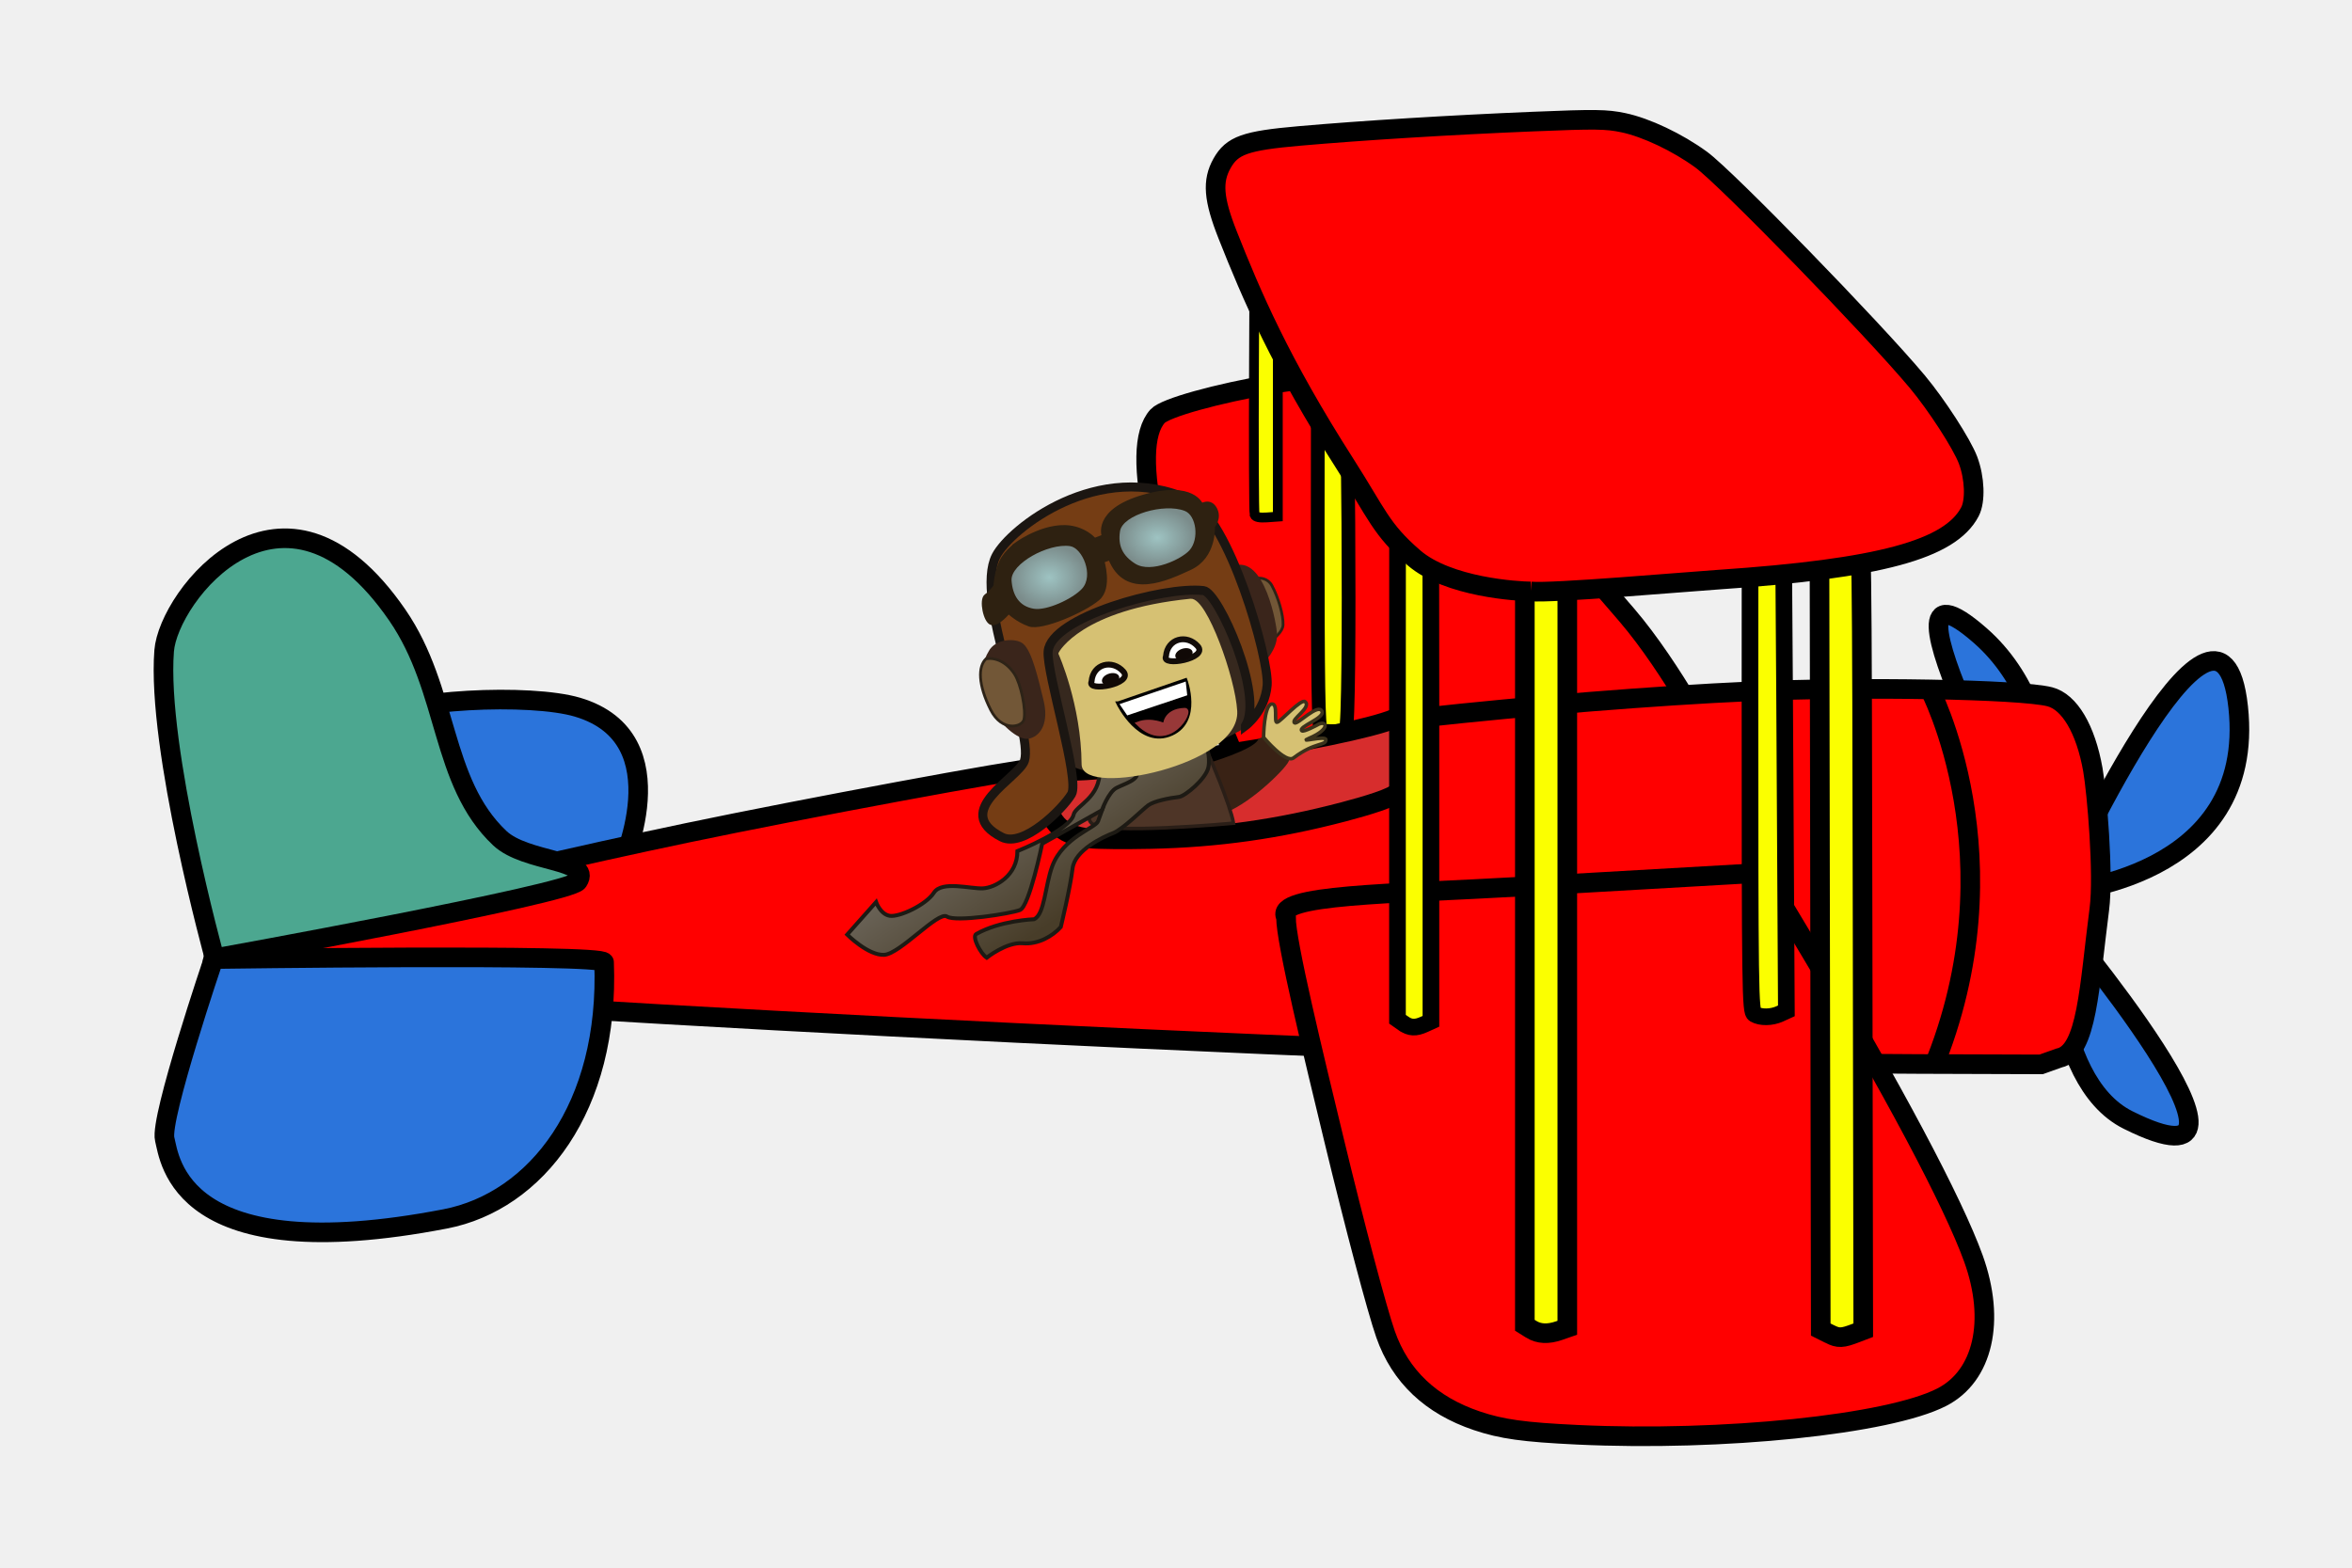
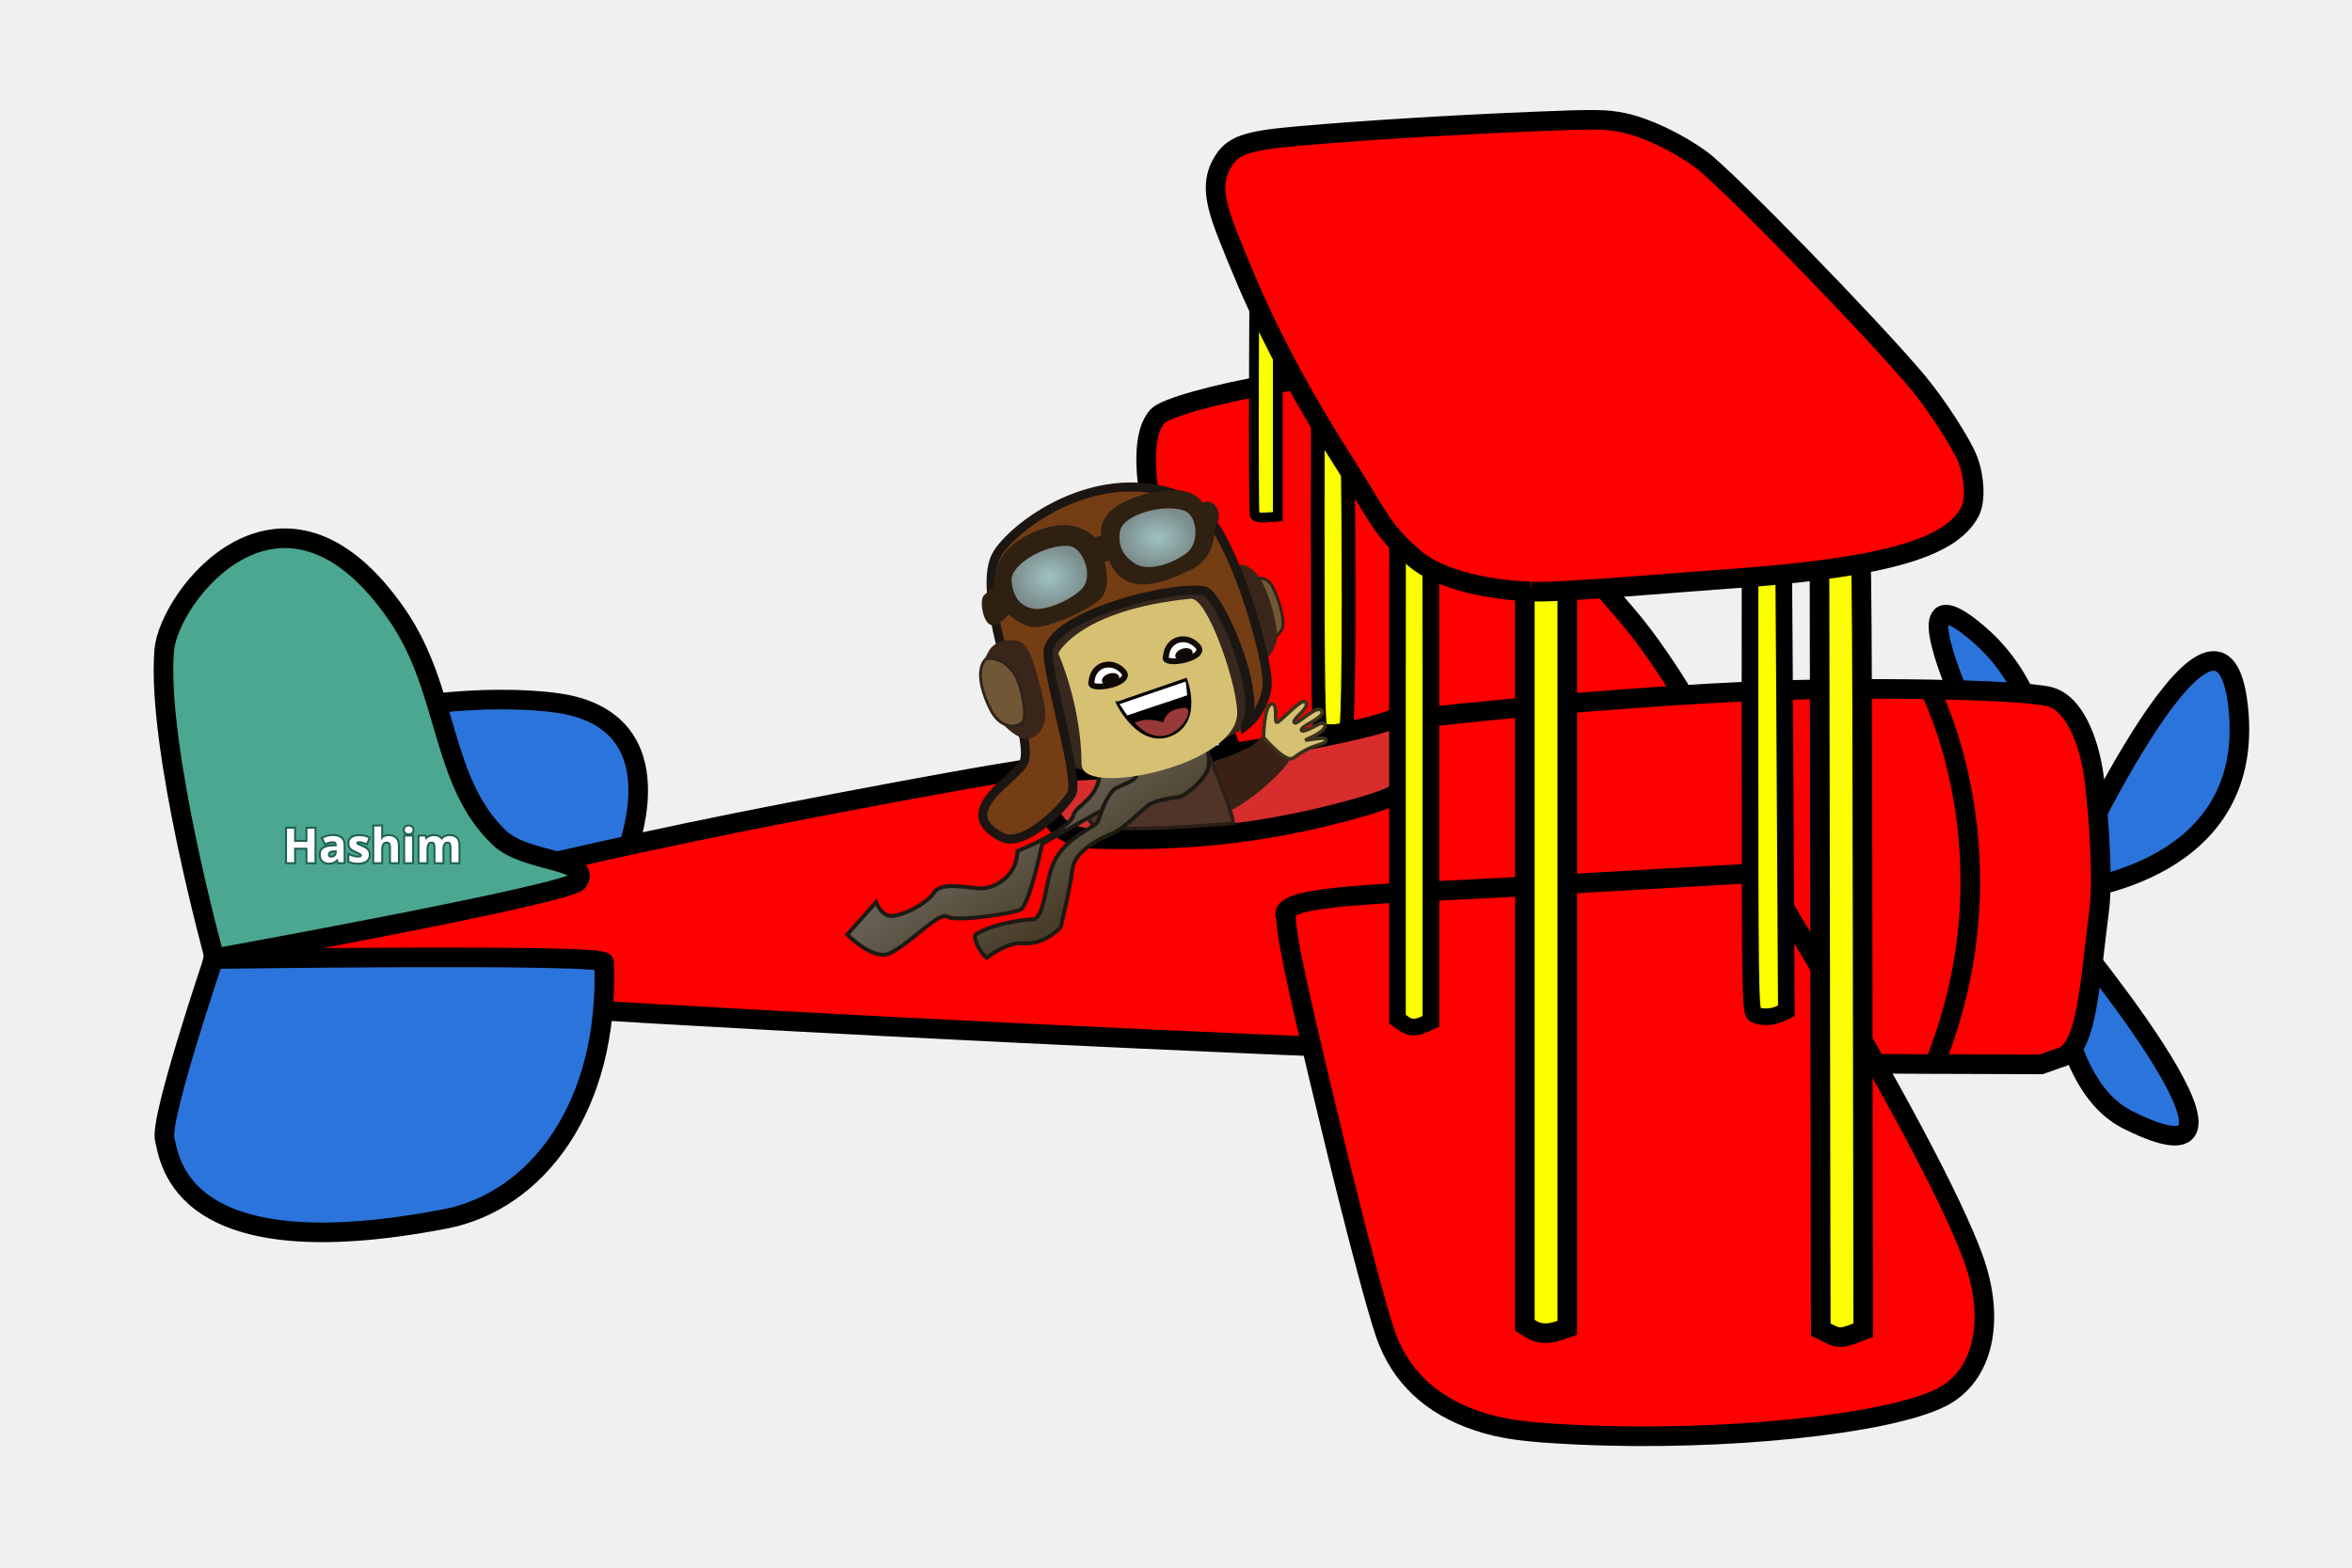
<svg xmlns="http://www.w3.org/2000/svg" xmlns:xlink="http://www.w3.org/1999/xlink" width="600" height="400" id="svg2" version="1.1">
  <defs id="defs4">
    <linearGradient id="linearGradient19875">
      <stop style="stop-color:#9ec3c2;stop-opacity:1;" offset="0" id="stop19877" />
      <stop style="stop-color:#7b8c8b;stop-opacity:1" offset="1" id="stop19879" />
    </linearGradient>
    <linearGradient id="linearGradient19835">
      <stop style="stop-color:#696256;stop-opacity:1;" offset="0" id="stop19837" />
      <stop style="stop-color:#483d29;stop-opacity:1" offset="1" id="stop19839" />
    </linearGradient>
    <linearGradient xlink:href="#linearGradient19835" id="linearGradient19841" x1="252.984" y1="210.787" x2="269.278" y2="234.779" gradientUnits="userSpaceOnUse" />
    <radialGradient xlink:href="#linearGradient19875" id="radialGradient19865" cx="295.273" cy="137.199" fx="295.273" fy="137.199" r="9.693" gradientTransform="matrix(1,0,0,0.7732259,0,31.11319)" gradientUnits="userSpaceOnUse" />
    <radialGradient xlink:href="#linearGradient19875" id="radialGradient19867" cx="267.685" cy="147.325" fx="267.685" fy="147.325" r="9.645" gradientTransform="matrix(1,0,0,0.8357107,0,24.20395)" gradientUnits="userSpaceOnUse" />
  </defs>
  <g id="layer2" style="display:inline">
    <path style="fill:#2b74db;fill-opacity:1;stroke:#000000;stroke-width:5;stroke-linecap:butt;stroke-linejoin:miter;stroke-miterlimit:4;stroke-dasharray:none;stroke-opacity:1" d="m 525.014,227.645 c 0,0 50.729,-3.055 45.948,-47.261 -4.689,-43.355 -45.948,47.261 -45.948,47.261 z" id="path3953" />
    <path id="path3955" d="m 523.901,233.193 c 0,0 -1.698,42.265 18.969,52.579 43.719,21.82 -18.969,-52.579 -18.969,-52.579 z" style="fill:#2b74db;fill-opacity:1;stroke:#000000;stroke-width:5;stroke-linecap:butt;stroke-linejoin:miter;stroke-miterlimit:4;stroke-dasharray:none;stroke-opacity:1" />
    <path id="path3961" d="m 522.209,223.172 c 0,0 6.961,-39.98 -17.059,-61.017 -31.532,-27.616 17.059,61.017 17.059,61.017 z" style="fill:#2b74db;fill-opacity:1;stroke:#000000;stroke-width:5;stroke-linecap:butt;stroke-linejoin:miter;stroke-miterlimit:4;stroke-dasharray:none;stroke-opacity:1" />
    <path style="fill:#2b74db;fill-opacity:1;stroke:#000000;stroke-width:5;stroke-linecap:butt;stroke-linejoin:miter;stroke-miterlimit:4;stroke-dasharray:none;stroke-opacity:1" d="m 519.816,228.946 c 0,0 -14.427,-15.448 -20.529,15.893 -8.011,41.143 20.529,-15.893 20.529,-15.893 z" id="path3963" />
  </g>
  <g id="layer3" style="display:inline">
    <path style="fill:#ff0000;fill-opacity:1;stroke:#000000;stroke-width:5;stroke-linejoin:miter;stroke-miterlimit:4;stroke-dasharray:none;stroke-opacity:1" d="m 315.103,193.536 c -20.317,-48.436 -27.266,-79.097 -19.797,-87.349 1.91,-2.111 14.947,-5.747 29.741,-8.295 11.791,-2.031 29.373,-2.865 33.272,-1.578 4.578,1.511 21.399,19.5 56.66,60.595 11.71,13.648 23.112,35.465 22.931,35.647 -0.182,0.182 -59.643,3.882 -59.643,3.882 0,0 -57.996,3.666 -58.794,3.805 -1.285,0.224 -1.784,-0.541 -4.37,-6.707 z" id="path3945" />
  </g>
  <g id="layer10" style="display:inline">
    <path style="fill:#fbff00;fill-opacity:1;stroke:#000000;stroke-width:3.5;stroke-linejoin:miter;stroke-miterlimit:4;stroke-opacity:1;stroke-dasharray:none" d="m 336.972,186.192 c -0.647,-0.261 -0.821,-11.366 -0.821,-52.437 0,-50.844 0.031,-52.123 1.27,-52.786 1.529,-0.818 3.983,-0.867 5.189,-0.102 1.35,0.856 2.039,104.308 0.701,105.155 -0.978,0.619 -4.96,0.726 -6.338,0.17 z" id="path3939" />
    <path style="fill:#fbff00;fill-opacity:1;stroke:#000000;stroke-width:2.5;stroke-linejoin:miter;stroke-miterlimit:4;stroke-opacity:1;stroke-dasharray:none" d="m 320.057,131.363 c -0.181,-0.472 -0.252,-18.138 -0.158,-39.258 l 0.17,-38.399 2.954,0 2.954,0 0,39.056 0,39.056 -2.796,0.202 c -1.853,0.134 -2.907,-0.087 -3.124,-0.656 l 0,0 z" id="path3941" />
  </g>
  <g id="layer5" style="display:inline">
    <path style="fill:#2b74db;fill-opacity:1;stroke:#000000;stroke-width:5;stroke-linecap:butt;stroke-linejoin:miter;stroke-miterlimit:4;stroke-opacity:1;stroke-dasharray:none" d="m 158.087,221.987 c 0,0 15.954,-33.623 -10.775,-41.55 -11.867,-3.52 -44.411,-2.222 -54.263,3.669 -16.138,9.65 -37.507,58.974 -37.507,58.974 z" id="path3064" />
  </g>
  <g id="layer4" style="display:inline">
    <path style="fill:#ff0000;fill-opacity:1;stroke:#000000;stroke-width:5;stroke-linejoin:miter;stroke-miterlimit:4;stroke-dasharray:none;stroke-opacity:1" d="M 442.358,270.848 C 300.313,266.911 61.217,253.922 56.344,249.877 c -0.436,-0.362 -1.176,-1.583 -1.645,-2.715 -0.789,-1.906 -0.738,-2.134 0.702,-3.096 7.699,-5.147 62.056,-19.456 119.957,-31.577 29.283,-6.13 84.557,-16.394 88.288,-16.394 21.304,14.057 63.951,13.839 83.121,-3.937 l 8.29,-8.204 7.22,-0.8 c 27.714,-3.07 60.037,-5.665 84.019,-6.745 28.171,-1.269 69.157,-0.535 76.591,1.37 5.051,1.295 9.174,8.263 11.005,18.6 1.01,5.704 2.811,26.709 1.65,35.62 -2.584,19.841 -3.078,36.465 -10.291,37.959 l -4.554,1.623 -31.293,-0.102 c -15.406,-0.05 -36.577,-0.34 -47.046,-0.63 z" id="path3947" />
    <path style="fill:#d72d2d;fill-opacity:1;stroke:#000000;stroke-width:5;stroke-linejoin:miter;stroke-miterlimit:4;stroke-dasharray:none;stroke-opacity:1" d="m 278.05,213.944 c -7.776,-0.924 -10.797,-4.289 -11.659,-12.989 l -0.458,-4.615 3.873,0.293 c 13.775,1.041 73.86,-8.242 85.988,-13.282 2.252,-0.936 3.187,14.777 0.746,18.735 -0.863,1.399 -7.935,3.515 -13.76,5.048 -16.719,4.399 -32.231,6.588 -49.247,6.949 -6.678,0.142 -13.645,0.08 -15.483,-0.139 z" id="path3949" />
    <path style="fill:none;stroke:#000000;stroke-width:5;stroke-linecap:butt;stroke-linejoin:miter;stroke-miterlimit:4;stroke-dasharray:none;stroke-opacity:1" d="m 492.039,175.388 c 0,0 23.207,43.63 0.928,97.471" id="path3951" />
  </g>
  <g id="layer34" style="display:inline">
    <path style="fill:#392215;fill-opacity:1;fill-rule:evenodd;stroke:#392215;stroke-width:0.5;stroke-linecap:butt;stroke-linejoin:miter;stroke-miterlimit:4;stroke-dasharray:none;stroke-opacity:1" d="m 312.56,207.116 -4.241,-12.17 c 0,0 11.248,-3.319 12.724,-5.901 1.475,-2.582 7.376,3.688 7.56,4.794 0.184,1.106 -9.036,10.511 -16.043,13.277 z" id="path19280" />
    <path style="fill:#d6c173;fill-opacity:1;fill-rule:evenodd;stroke:#3b321c;stroke-width:0.9;stroke-linecap:butt;stroke-linejoin:miter;stroke-miterlimit:4;stroke-dasharray:none;stroke-opacity:1" d="m 322.333,188.123 c 0,0 0.093,-8.146 2.028,-8.482 1.817,-0.316 0.507,4.841 1.429,4.656 0.922,-0.184 6.119,-6.12 7.146,-5.255 1.752,1.475 -3.823,4.605 -2.674,5.394 0.765,0.525 6.071,-5.197 7.009,-2.905 0.707,1.728 -6.272,3.919 -5.165,4.934 0.43,0.394 3.874,-1.454 3.874,-1.454 2.331,-1.472 3.854,0.887 -2.093,3.39 -2.991,1.259 4.344,-0.831 4.35,0.323 0.008,1.667 -2.606,0.421 -8.252,4.656 -2.028,1.521 -7.653,-5.255 -7.653,-5.255 z" id="path19282" />
    <path style="display:inline;fill:#725737;fill-opacity:1;fill-rule:evenodd;stroke:#2d2317;stroke-width:0.7;stroke-linecap:butt;stroke-linejoin:miter;stroke-miterlimit:4;stroke-dasharray:none;stroke-opacity:1" d="m 320.121,147.647 c 1.383,-0.369 3.346,-0.058 4.333,1.752 1.66,3.043 2.95,7.56 2.858,10.05 -0.065,1.748 -2.305,3.411 -2.305,3.411 0,0 -2.028,-10.695 -4.887,-15.213 z" id="path19261" />
    <path style="display:inline;fill:#4e3527;fill-opacity:1;fill-rule:evenodd;stroke:#2a1e17;stroke-width:0.9;stroke-linecap:butt;stroke-linejoin:miter;stroke-miterlimit:4;stroke-dasharray:none;stroke-opacity:1" d="m 308.319,192.549 c 0,0 5.583,12.861 6.346,17.497 0,0 -33.304,3.092 -36.255,-0.043 -2.95,-3.135 7.438,-4.239 10.388,-6.267 2.95,-2.028 19.52,-11.187 19.52,-11.187 z" id="path19275" />
    <path style="display:inline;fill:#36281e;fill-opacity:1;fill-rule:evenodd;stroke:#36281e;stroke-width:0.5;stroke-linecap:butt;stroke-linejoin:miter;stroke-miterlimit:4;stroke-dasharray:none;stroke-opacity:1" d="m 271.254,193.839 c -2.028,-5.163 -6.823,-28.951 -4.61,-31.348 2.213,-2.397 30.016,-17.21 41.121,-13.277 8.851,3.135 15.49,31.164 10.695,35.589 -1.954,1.804 -34.667,18.993 -47.207,9.036 z" id="path19277" />
    <path style="display:inline;fill:#3a251b;fill-opacity:1;fill-rule:evenodd;stroke:#3a251b;stroke-width:1px;stroke-linecap:butt;stroke-linejoin:miter;stroke-opacity:1" d="m 314.589,144.973 c 7.468,-3.227 10.709,14.725 10.695,17.057 -0.021,3.659 -3.135,6.546 -3.135,6.546 0,0 -4.887,-19.915 -7.56,-23.603 z" id="path19259" />
    <path style="display:inline;fill:url(#linearGradient19841);fill-opacity:1;fill-rule:evenodd;stroke:#1d1a14;stroke-width:1px;stroke-linecap:butt;stroke-linejoin:miter;stroke-opacity:1" d="m 307.581,189.829 c 0,0 1.245,2.95 0.692,5.901 -0.553,2.95 -5.947,7.422 -7.514,7.607 -2.57,0.302 -6.408,1.06 -7.883,2.167 -1.475,1.106 -6.5,6.131 -8.897,7.053 -2.397,0.922 -9.819,4.287 -10.373,9.082 -0.553,4.794 -2.997,14.89 -2.997,14.89 -2.086,2.333 -5.776,4.496 -9.681,4.149 -4.149,-0.369 -9.22,3.688 -9.22,3.688 -1.559,-1.025 -3.828,-5.378 -2.674,-6.039 6.039,-3.458 14.752,-3.78 14.752,-3.78 2.719,-1.186 2.832,-8.688 4.656,-13.553 2.766,-7.376 11.069,-9.757 11.663,-11.433 l 1.047,-2.858 -15.292,8.575 c 0,0 -3.273,15.997 -5.67,16.919 -2.397,0.922 -16.412,3.135 -18.625,1.66 -2.213,-1.475 -11.986,9.589 -16.043,9.773 -4.057,0.184 -9.404,-5.163 -9.404,-5.163 l 7.376,-8.298 c 0,0 1.106,3.135 3.504,3.504 2.397,0.369 9.22,-2.766 11.248,-5.901 2.028,-3.135 9.404,-0.922 12.539,-1.106 3.135,-0.184 8.759,-3.276 8.759,-9.497 0,0 13.517,-5.427 14.337,-9.312 0.479,-2.268 6.899,-4.292 6.638,-11.387 0,0 15.213,0.323 27.061,-6.638 z" id="path19265" />
    <path style="display:inline;fill:none;fill-rule:evenodd;stroke:#1d1a14;stroke-width:1px;stroke-linecap:butt;stroke-linejoin:miter;stroke-opacity:1" d="m 281.059,206.825 c 0,0 1.695,-4.759 3.781,-5.802 2.404,-1.202 5.411,-1.956 5.281,-3.912" id="path19832" />
    <path style="display:inline;fill:#d6c173;fill-opacity:1;fill-rule:evenodd;stroke:#d6c173;stroke-width:1px;stroke-linecap:butt;stroke-linejoin:miter;stroke-opacity:1" d="m 270.517,166.732 c 0,0 5.493,-10.691 33.192,-13.461 3.688,-0.369 10.948,19.74 11.411,28.195 0.726,13.269 -38.658,21.284 -38.702,13.547 -0.088,-15.306 -5.901,-28.28 -5.901,-28.28 z" id="path19235" />
    <path style="display:inline;fill:#753d14;fill-opacity:1;fill-rule:evenodd;stroke:#1b1612;stroke-width:2.3;stroke-linecap:butt;stroke-linejoin:miter;stroke-miterlimit:4;stroke-dasharray:none;stroke-opacity:1" d="m 317.723,185.173 c 4.794,-7.56 -6.851,-34.042 -10.695,-34.483 -10.21,-1.172 -38.909,6.823 -39.646,15.49 -0.47,5.527 8.168,32.779 5.955,36.467 -2.213,3.688 -12.232,13.764 -17.766,10.956 -13.157,-6.676 4.419,-15.129 5.78,-19.533 2.334,-7.555 -12.949,-41.185 -7.246,-52.23 3.534,-6.844 26.152,-24.942 49.352,-14.329 10.163,4.649 20.351,40.699 19.798,47.337 -0.553,6.638 -5.532,10.326 -5.532,10.326 z" id="path19237" />
    <path style="display:inline;fill:#000000;fill-opacity:1;fill-rule:evenodd;stroke:#000000;stroke-width:1px;stroke-linecap:butt;stroke-linejoin:miter;stroke-opacity:1" d="m 285.269,179.456 17.149,-5.901 c 0,0 3.84,10.27 -3.504,13.646 -8.095,3.721 -13.646,-7.745 -13.646,-7.745 z" id="path19240" />
    <path style="display:inline;fill:#ffffff;fill-opacity:1;fill-rule:evenodd;stroke:#100906;stroke-width:1.5;stroke-linecap:butt;stroke-linejoin:miter;stroke-miterlimit:4;stroke-dasharray:none;stroke-opacity:1" d="m 278.446,173.924 c 0.369,-4.61 5.348,-5.716 8.114,-2.582 2.766,3.135 -9.404,5.348 -8.114,2.582 z" id="path19242" />
    <path id="path19244" d="m 297.439,167.47 c 0.369,-4.61 5.348,-5.716 8.114,-2.582 2.766,3.135 -9.404,5.348 -8.114,2.582 z" style="display:inline;fill:#ffffff;fill-opacity:1;fill-rule:evenodd;stroke:#120c09;stroke-width:1.5;stroke-linecap:butt;stroke-linejoin:miter;stroke-miterlimit:4;stroke-dasharray:none;stroke-opacity:1" />
    <path style="display:inline;fill:#2e2111;fill-opacity:1;fill-rule:evenodd;stroke:#2e2111;stroke-width:1px;stroke-linecap:butt;stroke-linejoin:miter;stroke-opacity:1" d="m 259.764,138.521 c 0,0 7.746,-5.457 14.441,-3.69 3.407,0.899 4.979,2.95 4.979,2.95 l 2.397,-0.922 c 0,0 -2.582,-6.454 10.142,-10.142 12.724,-3.688 14.752,2.213 14.752,2.213 0,0 2.213,-1.475 3.504,0.922 1.291,2.397 -0.553,4.426 -0.553,4.426 0,0 0.553,7.745 -5.901,10.695 -5.658,2.586 -16.313,7.814 -20.34,-2.552 l -1.972,0.708 c 0,0 2.117,6.826 -1.106,9.589 -3.634,3.114 -14.383,7.745 -17.518,6.638 -3.135,-1.106 -5.303,-3.263 -5.303,-3.263 0,0 -2.649,3.273 -4.308,2.904 -1.66,-0.369 -2.742,-5.998 -1.451,-6.92 1.291,-0.922 2.395,-2.494 2.395,-2.494 0,0 0.17,-3.443 1.469,-6.222 1.286,-2.751 4.375,-4.84 4.375,-4.84 z" id="path19246" />
    <path style="display:inline;fill:#3a251b;fill-opacity:1;fill-rule:evenodd;stroke:#3a251b;stroke-width:1px;stroke-linecap:butt;stroke-linejoin:miter;stroke-opacity:1" d="m 252.63,166.456 c -2.489,4.149 -2.121,9.681 0.277,13.646 2.397,3.965 7.007,8.575 9.681,7.837 2.674,-0.738 4.426,-3.872 3.135,-9.128 -1.291,-5.255 -2.894,-12.406 -5.071,-14.199 -1.567,-1.291 -6.454,-1.199 -8.021,1.844 z" id="path19257" />
    <ellipse transform="matrix(0.9307765,-0.3655886,0.4507072,0.8926719,0,0)" ry="1.469" rx="2.267" cy="266.025" cx="175.568" id="ellipse19826" style="display:inline;opacity:1;fill:#100906;fill-opacity:1;fill-rule:nonzero;stroke:none;stroke-width:0;stroke-linecap:round;stroke-linejoin:round;stroke-miterlimit:4;stroke-dasharray:none;stroke-opacity:1" />
    <ellipse style="display:inline;opacity:1;fill:#100906;fill-opacity:1;fill-rule:nonzero;stroke:none;stroke-width:0;stroke-linecap:round;stroke-linejoin:round;stroke-miterlimit:4;stroke-dasharray:none;stroke-opacity:1" id="ellipse19830" cx="195.229" cy="266.951" rx="2.267" ry="1.469" transform="matrix(0.9307765,-0.3655886,0.4507072,0.8926719,0,0)" />
    <path style="display:inline;fill:url(#radialGradient19867);fill-opacity:1;fill-rule:evenodd;stroke:none;stroke-width:1px;stroke-linecap:butt;stroke-linejoin:miter;stroke-opacity:1" d="m 258.045,148.084 c -0.261,-4.238 9.361,-9.548 14.93,-8.736 3.129,0.456 6.171,7.502 3.039,10.875 -2.365,2.547 -8.95,5.654 -12.297,5.098 -3.742,-0.622 -5.411,-3.455 -5.672,-7.237 z" id="path19249" />
    <path id="path19251" d="m 285.722,135.512 c 0.7,-4.188 11.271,-7.196 16.513,-5.151 2.946,1.149 3.739,7.168 1.234,10.015 -1.976,2.247 -9.775,6.016 -13.85,3.463 -3.215,-2.014 -4.494,-4.585 -3.897,-8.328 z" style="display:inline;fill:url(#radialGradient19865);fill-opacity:1;fill-rule:evenodd;stroke:none;stroke-width:1px;stroke-linecap:butt;stroke-linejoin:miter;stroke-opacity:1" />
    <path style="display:inline;fill:#ffffff;fill-opacity:1;fill-rule:evenodd;stroke:#ffffff;stroke-width:1px;stroke-linecap:butt;stroke-linejoin:miter;stroke-opacity:1" d="m 287.758,181.946 14.568,-4.887 -0.277,-2.489 -15.674,5.348 z" id="path19253" />
    <path style="display:inline;fill:#983838;fill-opacity:1;fill-rule:evenodd;stroke:#983838;stroke-width:1px;stroke-linecap:butt;stroke-linejoin:miter;stroke-opacity:1" d="m 290.34,184.619 c 3.411,-1.291 6.823,0.461 6.823,0.461 0,0 -0.087,-3.796 5.071,-3.965 2.214,-0.072 -4.057,11.248 -11.894,3.504 z" id="path19255" />
    <path style="display:inline;fill:#725737;fill-opacity:1;fill-rule:evenodd;stroke:#2d2317;stroke-width:0.7;stroke-linecap:butt;stroke-linejoin:miter;stroke-miterlimit:4;stroke-dasharray:none;stroke-opacity:1" d="m 251.523,168.115 c -2.028,1.936 -2.059,6.547 1.199,13 2.89,5.726 8.021,4.426 8.482,2.489 0.596,-2.502 -0.766,-9.096 -2.397,-11.617 -2.028,-3.135 -4.979,-4.333 -7.284,-3.872 z" id="path19263" />
  </g>
  <g id="layer6" style="display:inline">
    <path style="fill:#4ca790;fill-opacity:1;stroke:#000000;stroke-width:5;stroke-linecap:butt;stroke-linejoin:miter;stroke-miterlimit:4;stroke-opacity:1;stroke-dasharray:none" d="m 54.758,244.517 c 0,0 -14.806,-53.628 -12.883,-78.464 1.081,-13.963 30.273,-51.527 59.467,-9.124 13.25,19.245 10.899,42.566 26.164,56.94 6.6,6.216 23.621,5.349 19.932,10.994 -2.135,3.267 -92.679,19.653 -92.679,19.653 z" id="path3087" />
+     <text x="95" y="220" text-anchor="middle" style="font-weight:bold;font-size:12px;font-family:sans-serif;fill:#ffffff;stroke:#1f5f51;stroke-width:1;paint-order:stroke">Hashim</text>
    <path style="fill:#2b74db;fill-opacity:1;stroke:#000000;stroke-width:5;stroke-linecap:butt;stroke-linejoin:miter;stroke-miterlimit:4;stroke-opacity:1;stroke-dasharray:none" d="m 54.488,244.712 c 0,0 -13.784,40.697 -12.472,45.948 1.313,5.251 3.683,33.425 71.548,20.348 23.167,-4.464 41.978,-28.417 40.538,-65.481 -0.087,-2.234 -99.614,-0.816 -99.614,-0.816 z" id="path3089" />
  </g>
  <g id="layer7" style="display:inline">
    <path style="fill:#ff0000;fill-opacity:1;stroke:#000000;stroke-width:5;stroke-linejoin:miter;stroke-miterlimit:4;stroke-opacity:1;stroke-dasharray:none" d="m 402.443,366.086 c -13.709,-0.647 -19.345,-1.43 -25.684,-3.567 -11.734,-3.955 -19.539,-11.347 -23.296,-22.062 -2.176,-6.205 -7.829,-27.524 -13.184,-49.721 -5.079,-21.051 -12.297,-50.63 -12.215,-56.692 -3.161,-5.875 26.443,-5.899 60.269,-7.841 l 61.502,-3.531 11.015,18.382 c 21.825,36.424 37.407,65.727 42.576,80.07 5.71,15.843 2.491,29.95 -8.072,35.373 -13.579,6.972 -55.879,11.338 -92.911,9.589 z" id="path3943" />
  </g>
  <g id="layer8" style="display:inline">
    <path style="fill:#fbff00;fill-opacity:1;stroke:#000000;stroke-width:4.25;stroke-linejoin:miter;stroke-miterlimit:4;stroke-opacity:1;stroke-dasharray:none" d="m 357.958,261.091 -1.459,-1.022 0,-82.318 c 0,-80.714 0.025,-82.331 1.27,-82.998 1.723,-0.922 5.509,-0.859 6.476,0.108 0.604,0.604 0.788,19.99 0.788,83.258 l 0,82.47 -1.672,0.762 c -2.253,1.027 -3.662,0.959 -5.402,-0.26 z" id="path3913" />
    <path style="fill:#fbff00;fill-opacity:1;stroke:#000000;stroke-width:4.25;stroke-linejoin:miter;stroke-miterlimit:4;stroke-opacity:1;stroke-dasharray:none" d="m 447.575,258.778 c -1.084,-0.632 -1.149,-5.25 -1.149,-82.335 0,-80.069 0.025,-81.679 1.27,-82.346 1.753,-0.938 5.652,-0.853 6.441,0.141 0.417,0.526 0.816,30.072 1.111,82.252 l 0.459,81.432 -1.717,0.783 c -2.081,0.948 -4.858,0.98 -6.415,0.073 z" id="path3921" />
    <path style="fill:#fbff00;fill-opacity:1;stroke:#000000;stroke-width:5;stroke-linejoin:miter;stroke-miterlimit:4;stroke-opacity:1;stroke-dasharray:none" d="m 390.632,339.17 -1.641,-1.02 0,-100.434 0,-100.434 1.55,-1.255 c 1.886,-1.528 5.807,-1.645 7.822,-0.233 l 1.459,1.022 0,100.984 0,100.984 -2.067,0.721 c -2.831,0.987 -5.174,0.877 -7.122,-0.334 z" id="path3915" />
    <path style="fill:#fbff00;fill-opacity:1;stroke:#000000;stroke-width:5;stroke-linejoin:miter;stroke-miterlimit:4;stroke-opacity:1;stroke-dasharray:none" d="m 466.768,340.383 -2.291,-1.143 -0.166,-101.529 -0.166,-101.529 1.732,-1.362 c 2.023,-1.591 5.947,-1.807 7.829,-0.43 1.251,0.914 1.277,2.823 1.444,102.973 l 0.17,102.041 -1.811,0.695 c -3.579,1.373 -4.484,1.411 -6.741,0.285 l 0,0 z" id="path3917" />
  </g>
  <g id="layer9" style="display:inline">
    <path style="fill:#ff0000;fill-opacity:1;stroke:#000000;stroke-width:5;stroke-miterlimit:4;stroke-opacity:1;stroke-dasharray:none" d="m 390.501,150.91 c -3.287,-0.034 -21.077,-1.024 -29.831,-8.6 -8.436,-7.301 -9.346,-11.104 -17.558,-23.949 -16.514,-25.829 -23.833,-42.995 -29.935,-58.42 -3.618,-9.147 -3.978,-13.731 -1.434,-18.259 2.579,-4.588 5.947,-5.785 19.681,-6.99 16.248,-1.427 38.71,-2.808 59.732,-3.674 15.852,-0.653 18.651,-0.617 22.974,0.293 5.822,1.226 13.796,5.01 19.835,9.412 6.384,4.654 43.831,43.133 55.113,56.633 4.97,5.946 11.416,15.914 12.977,20.065 1.716,4.563 1.929,10.388 0.482,13.153 -5.056,9.66 -23.05,14.52 -64.121,17.32 -8.693,0.592 -42.449,3.54 -47.917,3.016 z" id="path3141" />
  </g>
</svg>
